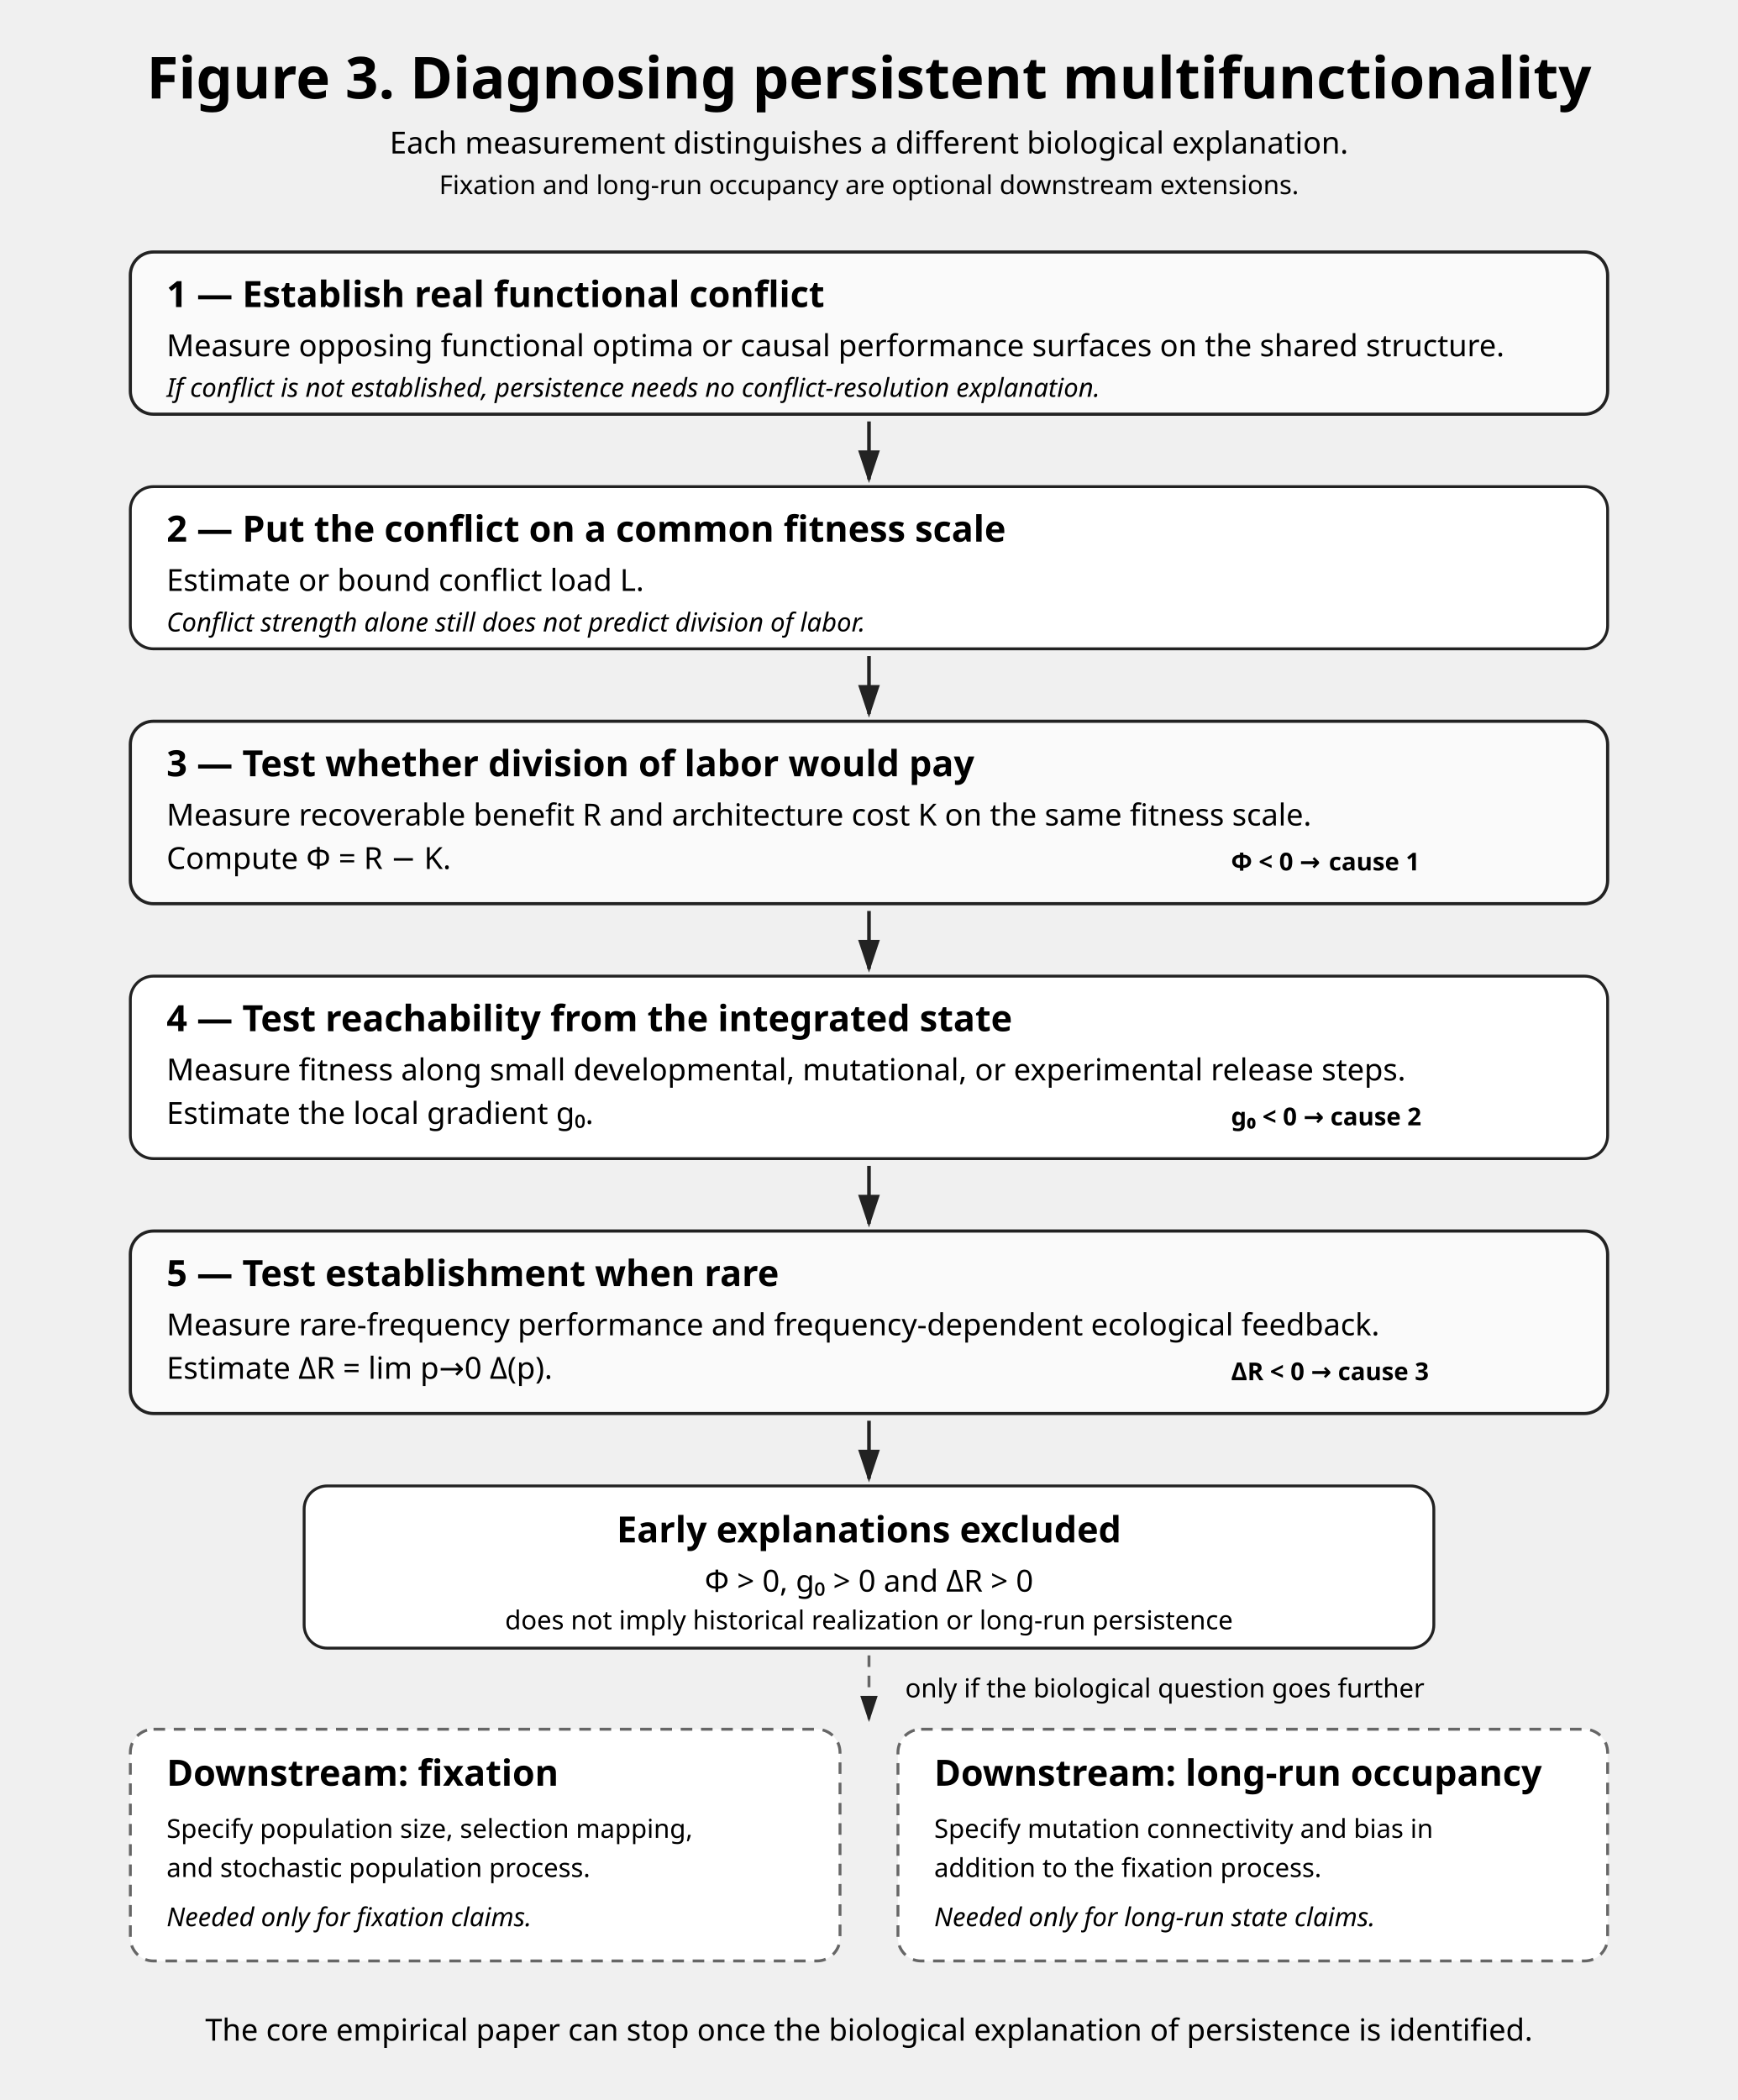
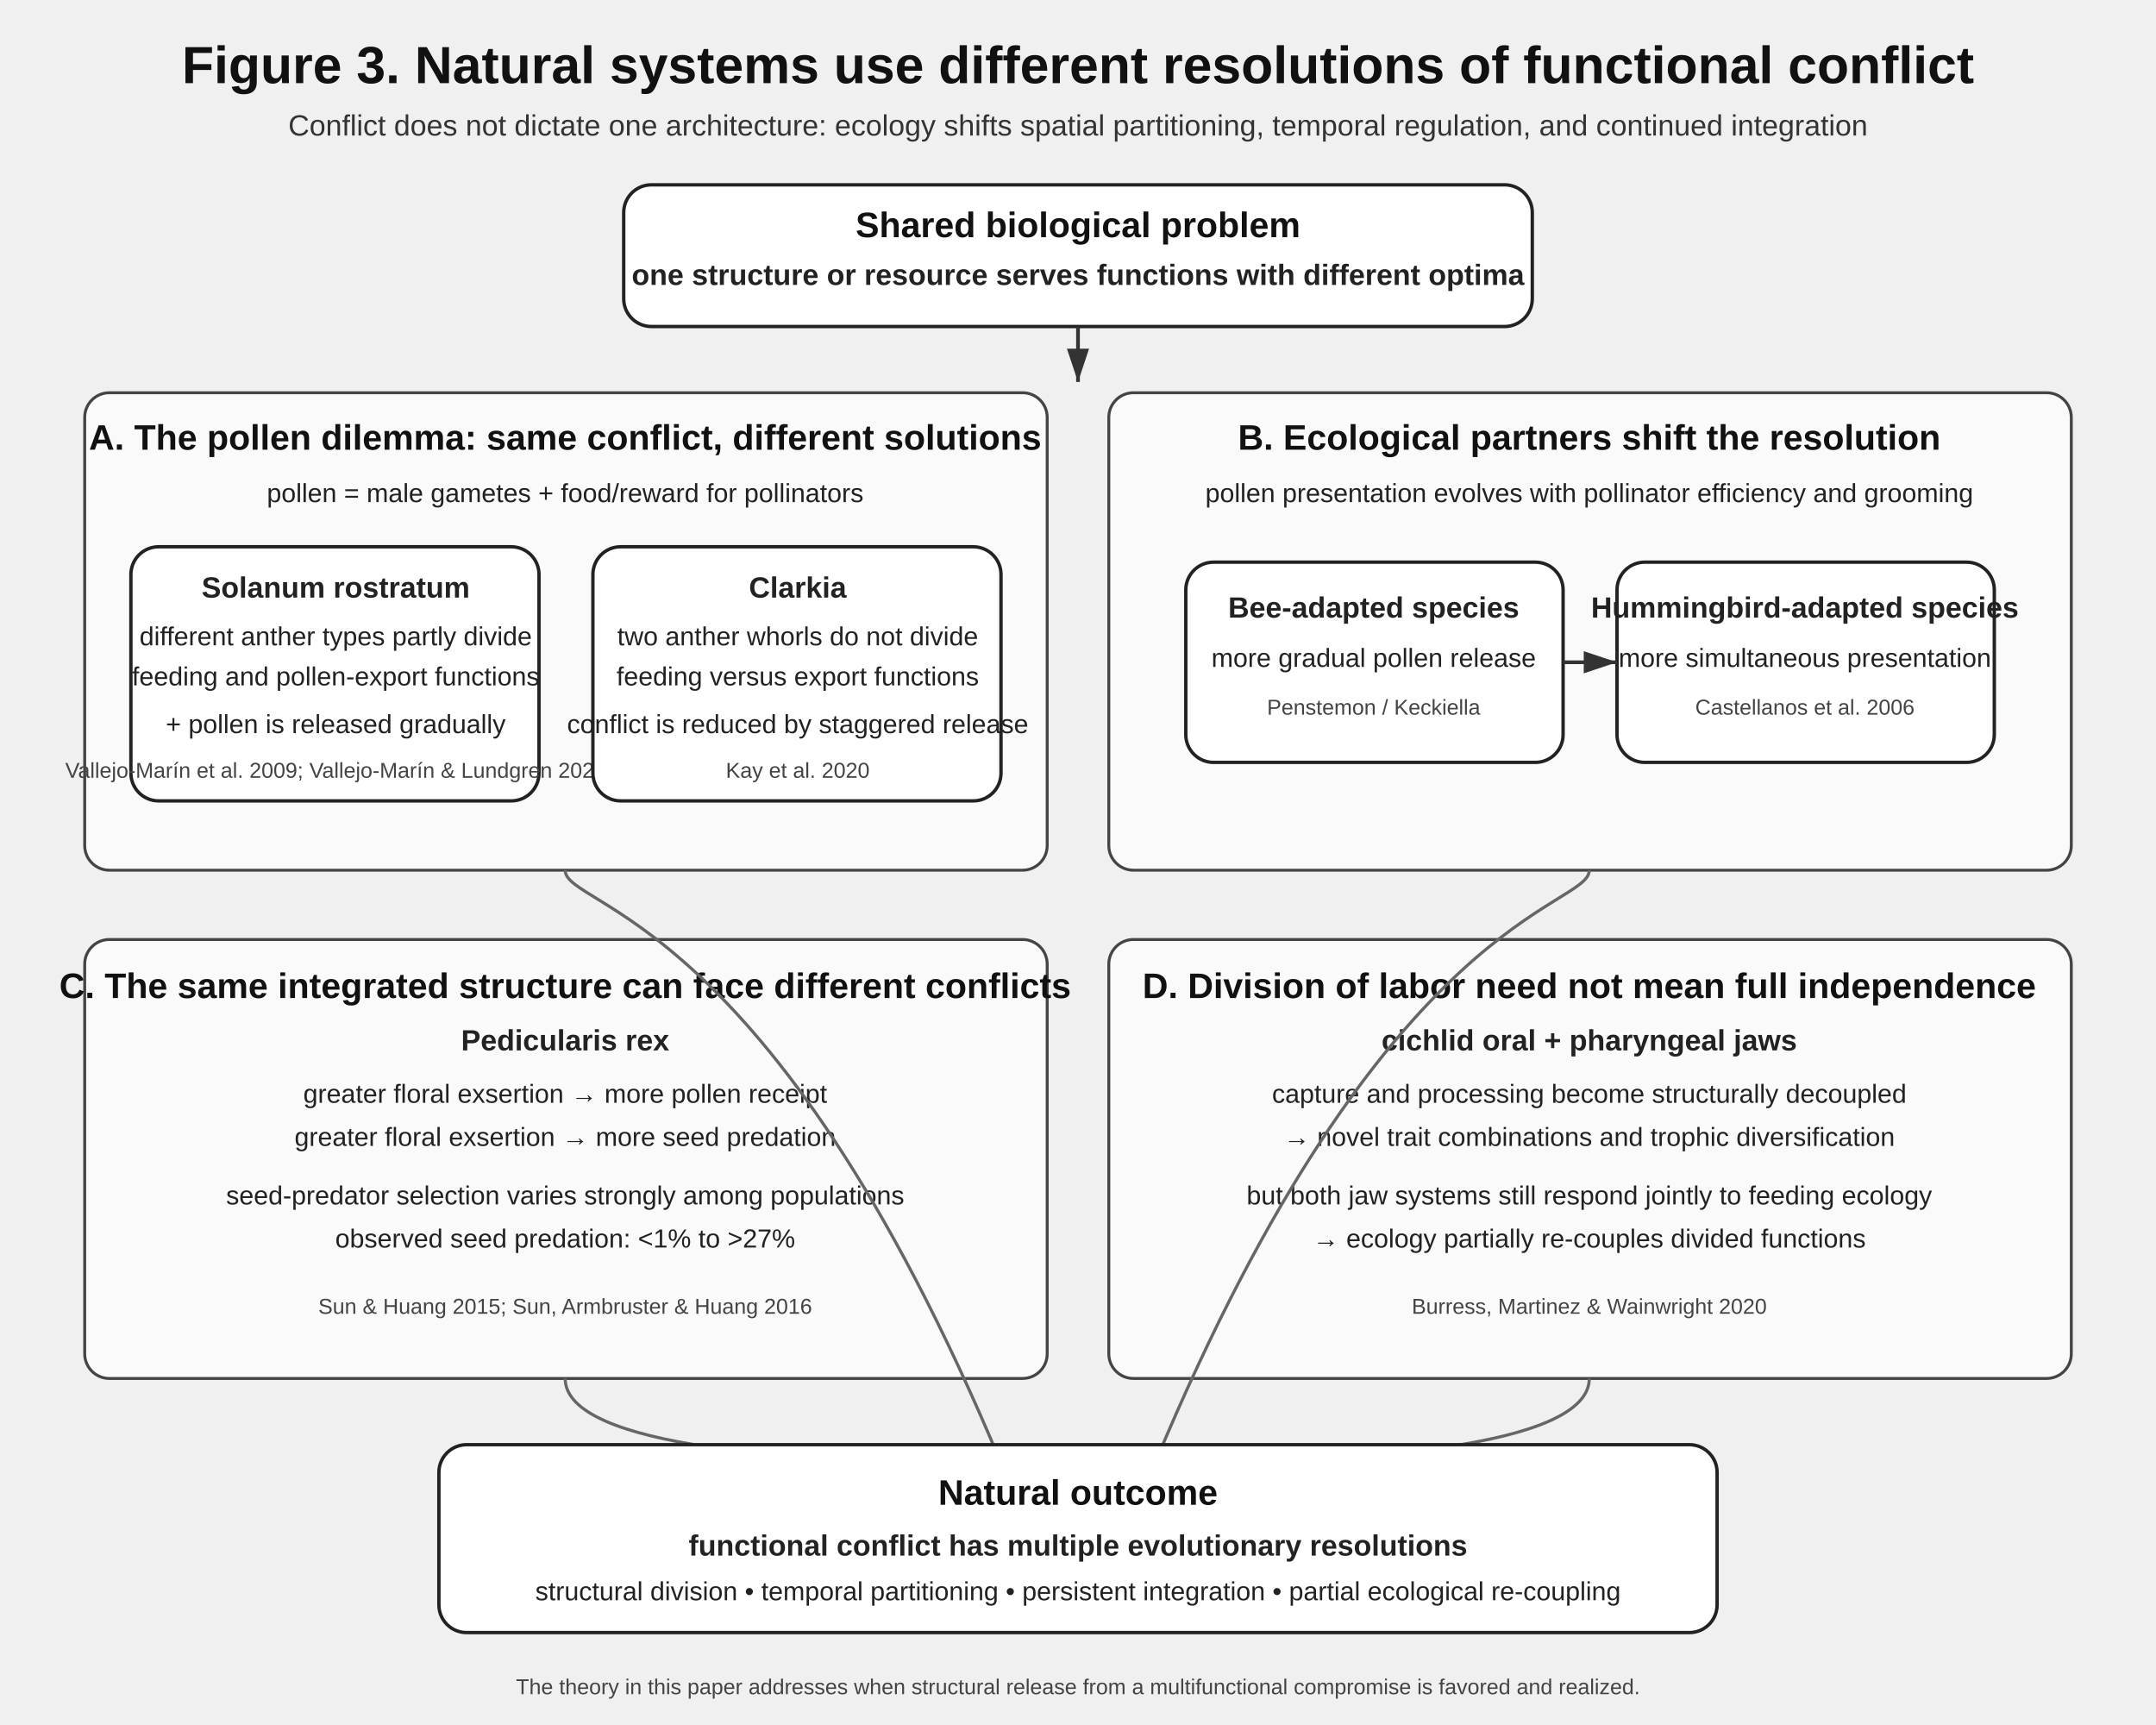
- <svg xmlns="http://www.w3.org/2000/svg" width="1200" height="1450" viewBox="0 0 1200 1450">
-   <style>
-     .title{font:700 40px sans-serif}.sub{font:600 25px sans-serif}.txt{font:21px sans-serif}.small{font:18px sans-serif}.box{fill:white;stroke:#222;stroke-width:2}.main{fill:#fafafa;stroke:#222;stroke-width:2.2}.optional{fill:white;stroke:#666;stroke-width:2;stroke-dasharray:8 6}.arrow{stroke:#222;stroke-width:2.5;marker-end:url(#a)}.dash{stroke:#666;stroke-width:2;stroke-dasharray:8 6;marker-end:url(#a)}.ceiling{font:18px sans-serif;font-style:italic}.tag{font:700 17px sans-serif}</style>
+ <svg xmlns="http://www.w3.org/2000/svg" width="1400" height="1120" viewBox="0 0 1400 1120">
  <defs>
-     <marker id="a" markerWidth="10" markerHeight="10" refX="8" refY="3" orient="auto">
-       <path d="M0,0 L0,6 L9,3 z" fill="#222" />
+     <marker id="arrow" markerWidth="10" markerHeight="10" refX="9" refY="3" orient="auto" markerUnits="strokeWidth">
+       <path d="M0,0 L0,6 L9,3 z" fill="#333" />
    </marker>
+     <style>
+       .title{font:700 34px Arial,Helvetica,sans-serif;fill:#111}
+       .subtitle{font:400 19px Arial,Helvetica,sans-serif;fill:#333}
+       .head{font:700 23px Arial,Helvetica,sans-serif;fill:#111}
+       .mid{font:600 19px Arial,Helvetica,sans-serif;fill:#222}
+       .txt{font:400 17px Arial,Helvetica,sans-serif;fill:#222}
+       .tiny{font:400 14px Arial,Helvetica,sans-serif;fill:#444}
+       .box{fill:#fff;stroke:#222;stroke-width:2.2;rx:18}
+       .soft{fill:#fafafa;stroke:#444;stroke-width:1.9;rx:16}
+       .arrow{stroke:#333;stroke-width:2.4;fill:none;marker-end:url(#arrow)}
+       .line{stroke:#666;stroke-width:2;fill:none}
+     </style>
  </defs>
-   <text x="600" y="68" text-anchor="middle" class="title">Figure 3. Diagnosing persistent multifunctionality</text>
-   <text x="600" y="106" text-anchor="middle" class="txt">Each measurement distinguishes a different biological explanation.</text>
-   <text x="600" y="134" text-anchor="middle" class="small">Fixation and long-run occupancy are optional downstream extensions.</text>
-   <g transform="translate(90,174)">
-     <rect x="0" y="0" width="1020" height="112" rx="16" class="main" />
-     <text x="25" y="38" class="sub">1 — Establish real functional conflict</text>
-     <text x="25" y="72" class="txt">Measure opposing functional optima or causal performance surfaces on the shared structure.</text>
-     <text x="25" y="100" class="ceiling">If conflict is not established, persistence needs no conflict-resolution explanation.</text>
-   </g>
-   <line x1="600" y1="291" x2="600" y2="331" class="arrow" />
-   <g transform="translate(90,336)">
-     <rect x="0" y="0" width="1020" height="112" rx="16" class="box" />
-     <text x="25" y="38" class="sub">2 — Put the conflict on a common fitness scale</text>
-     <text x="25" y="72" class="txt">Estimate or bound conflict load L.</text>
-     <text x="25" y="100" class="ceiling">Conflict strength alone still does not predict division of labor.</text>
-   </g>
-   <line x1="600" y1="453" x2="600" y2="493" class="arrow" />
-   <g transform="translate(90,498)">
-     <rect x="0" y="0" width="1020" height="126" rx="16" class="main" />
-     <text x="25" y="38" class="sub">3 — Test whether division of labor would pay</text>
-     <text x="25" y="72" class="txt">Measure recoverable benefit R and architecture cost K on the same fitness scale.</text>
-     <text x="25" y="102" class="txt">Compute Φ = R − K.</text>
-     <text x="760" y="103" class="tag">Φ &lt; 0 → cause 1</text>
-   </g>
-   <line x1="600" y1="629" x2="600" y2="669" class="arrow" />
-   <g transform="translate(90,674)">
-     <rect x="0" y="0" width="1020" height="126" rx="16" class="box" />
-     <text x="25" y="38" class="sub">4 — Test reachability from the integrated state</text>
-     <text x="25" y="72" class="txt">Measure fitness along small developmental, mutational, or experimental release steps.</text>
-     <text x="25" y="102" class="txt">Estimate the local gradient g₀.</text>
-     <text x="760" y="103" class="tag">g₀ &lt; 0 → cause 2</text>
-   </g>
-   <line x1="600" y1="805" x2="600" y2="845" class="arrow" />
-   <g transform="translate(90,850)">
-     <rect x="0" y="0" width="1020" height="126" rx="16" class="main" />
-     <text x="25" y="38" class="sub">5 — Test establishment when rare</text>
-     <text x="25" y="72" class="txt">Measure rare-frequency performance and frequency-dependent ecological feedback.</text>
-     <text x="25" y="102" class="txt">Estimate ΔR = lim p→0 Δ(p).</text>
-     <text x="760" y="103" class="tag">ΔR &lt; 0 → cause 3</text>
-   </g>
-   <line x1="600" y1="981" x2="600" y2="1021" class="arrow" />
-   <g transform="translate(210,1026)">
-     <rect x="0" y="0" width="780" height="112" rx="16" class="box" />
-     <text x="390" y="39" text-anchor="middle" class="sub">Early explanations excluded</text>
-     <text x="390" y="73" text-anchor="middle" class="txt">Φ &gt; 0, g₀ &gt; 0 and ΔR &gt; 0</text>
-     <text x="390" y="99" text-anchor="middle" class="small">does not imply historical realization or long-run persistence</text>
-   </g>
-   <line x1="600" y1="1143" x2="600" y2="1187" class="dash" />
-   <text x="625" y="1172" class="small">only if the biological question goes further</text>
-   <g transform="translate(90,1194)">
-     <rect x="0" y="0" width="490" height="160" rx="16" class="optional" />
-     <text x="25" y="39" class="sub">Downstream: fixation</text>
-     <text x="25" y="75" class="small">Specify population size, selection mapping,</text>
-     <text x="25" y="102" class="small">and stochastic population process.</text>
-     <text x="25" y="136" class="ceiling">Needed only for fixation claims.</text>
-   </g>
-   <g transform="translate(620,1194)">
-     <rect x="0" y="0" width="490" height="160" rx="16" class="optional" />
-     <text x="25" y="39" class="sub">Downstream: long-run occupancy</text>
-     <text x="25" y="75" class="small">Specify mutation connectivity and bias in</text>
-     <text x="25" y="102" class="small">addition to the fixation process.</text>
-     <text x="25" y="136" class="ceiling">Needed only for long-run state claims.</text>
-   </g>
-   <text x="600" y="1409" text-anchor="middle" class="txt">The core empirical paper can stop once the biological explanation of persistence is identified.</text>
+   <text x="700" y="54" text-anchor="middle" class="title">Figure 3. Natural systems use different resolutions of functional conflict</text>
+   <text x="700" y="88" text-anchor="middle" class="subtitle">Conflict does not dictate one architecture: ecology shifts spatial partitioning, temporal regulation, and continued integration</text>
+   <rect x="405" y="120" width="590" height="92" class="box" />
+   <text x="700" y="154" text-anchor="middle" class="head">Shared biological problem</text>
+   <text x="700" y="185" text-anchor="middle" class="mid">one structure or resource serves functions with different optima</text>
+   <path d="M700 212 L700 248" class="arrow" />
+   <rect x="55" y="255" width="625" height="310" class="soft" />
+   <text x="367" y="292" text-anchor="middle" class="head">A. The pollen dilemma: same conflict, different solutions</text>
+   <text x="367" y="326" text-anchor="middle" class="txt">pollen = male gametes + food/reward for pollinators</text>
+   <rect x="85" y="355" width="265" height="165" class="box" />
+   <text x="218" y="388" text-anchor="middle" class="mid">Solanum rostratum</text>
+   <text x="218" y="419" text-anchor="middle" class="txt">different anther types partly divide</text>
+   <text x="218" y="445" text-anchor="middle" class="txt">feeding and pollen-export functions</text>
+   <text x="218" y="476" text-anchor="middle" class="txt">+ pollen is released gradually</text>
+   <text x="218" y="505" text-anchor="middle" class="tiny">Vallejo-Marín et al. 2009; Vallejo-Marín &amp; Lundgren 2026</text>
+   <rect x="385" y="355" width="265" height="165" class="box" />
+   <text x="518" y="388" text-anchor="middle" class="mid">Clarkia</text>
+   <text x="518" y="419" text-anchor="middle" class="txt">two anther whorls do not divide</text>
+   <text x="518" y="445" text-anchor="middle" class="txt">feeding versus export functions</text>
+   <text x="518" y="476" text-anchor="middle" class="txt">conflict is reduced by staggered release</text>
+   <text x="518" y="505" text-anchor="middle" class="tiny">Kay et al. 2020</text>
+   <rect x="720" y="255" width="625" height="310" class="soft" />
+   <text x="1032" y="292" text-anchor="middle" class="head">B. Ecological partners shift the resolution</text>
+   <text x="1032" y="326" text-anchor="middle" class="txt">pollen presentation evolves with pollinator efficiency and grooming</text>
+   <rect x="770" y="365" width="245" height="130" class="box" />
+   <text x="892" y="401" text-anchor="middle" class="mid">Bee-adapted species</text>
+   <text x="892" y="433" text-anchor="middle" class="txt">more gradual pollen release</text>
+   <text x="892" y="464" text-anchor="middle" class="tiny">Penstemon / Keckiella</text>
+   <rect x="1050" y="365" width="245" height="130" class="box" />
+   <text x="1172" y="401" text-anchor="middle" class="mid">Hummingbird-adapted species</text>
+   <text x="1172" y="433" text-anchor="middle" class="txt">more simultaneous presentation</text>
+   <text x="1172" y="464" text-anchor="middle" class="tiny">Castellanos et al. 2006</text>
+   <path d="M1015 430 L1050 430" class="arrow" />
+   <rect x="55" y="610" width="625" height="285" class="soft" />
+   <text x="367" y="648" text-anchor="middle" class="head">C. The same integrated structure can face different conflicts</text>
+   <text x="367" y="682" text-anchor="middle" class="mid">Pedicularis rex</text>
+   <text x="367" y="716" text-anchor="middle" class="txt">greater floral exsertion → more pollen receipt</text>
+   <text x="367" y="744" text-anchor="middle" class="txt">greater floral exsertion → more seed predation</text>
+   <text x="367" y="782" text-anchor="middle" class="txt">seed-predator selection varies strongly among populations</text>
+   <text x="367" y="810" text-anchor="middle" class="txt">observed seed predation: &lt;1% to &gt;27%</text>
+   <text x="367" y="853" text-anchor="middle" class="tiny">Sun &amp; Huang 2015; Sun, Armbruster &amp; Huang 2016</text>
+   <rect x="720" y="610" width="625" height="285" class="soft" />
+   <text x="1032" y="648" text-anchor="middle" class="head">D. Division of labor need not mean full independence</text>
+   <text x="1032" y="682" text-anchor="middle" class="mid">cichlid oral + pharyngeal jaws</text>
+   <text x="1032" y="716" text-anchor="middle" class="txt">capture and processing become structurally decoupled</text>
+   <text x="1032" y="744" text-anchor="middle" class="txt">→ novel trait combinations and trophic diversification</text>
+   <text x="1032" y="782" text-anchor="middle" class="txt">but both jaw systems still respond jointly to feeding ecology</text>
+   <text x="1032" y="810" text-anchor="middle" class="txt">→ ecology partially re-couples divided functions</text>
+   <text x="1032" y="853" text-anchor="middle" class="tiny">Burress, Martinez &amp; Wainwright 2020</text>
+   <path d="M367 895 C367 940 520 950 650 950" class="line" />
+   <path d="M1032 895 C1032 940 880 950 750 950" class="line" />
+   <path d="M367 565 C367 590 500 590 650 950" class="line" />
+   <path d="M1032 565 C1032 590 900 590 750 950" class="line" />
+   <rect x="285" y="938" width="830" height="122" class="box" />
+   <text x="700" y="977" text-anchor="middle" class="head">Natural outcome</text>
+   <text x="700" y="1010" text-anchor="middle" class="mid">functional conflict has multiple evolutionary resolutions</text>
+   <text x="700" y="1039" text-anchor="middle" class="txt">structural division • temporal partitioning • persistent integration • partial ecological re-coupling</text>
+   <text x="700" y="1100" text-anchor="middle" class="tiny">The theory in this paper addresses when structural release from a multifunctional compromise is favored and realized.</text>
</svg>
